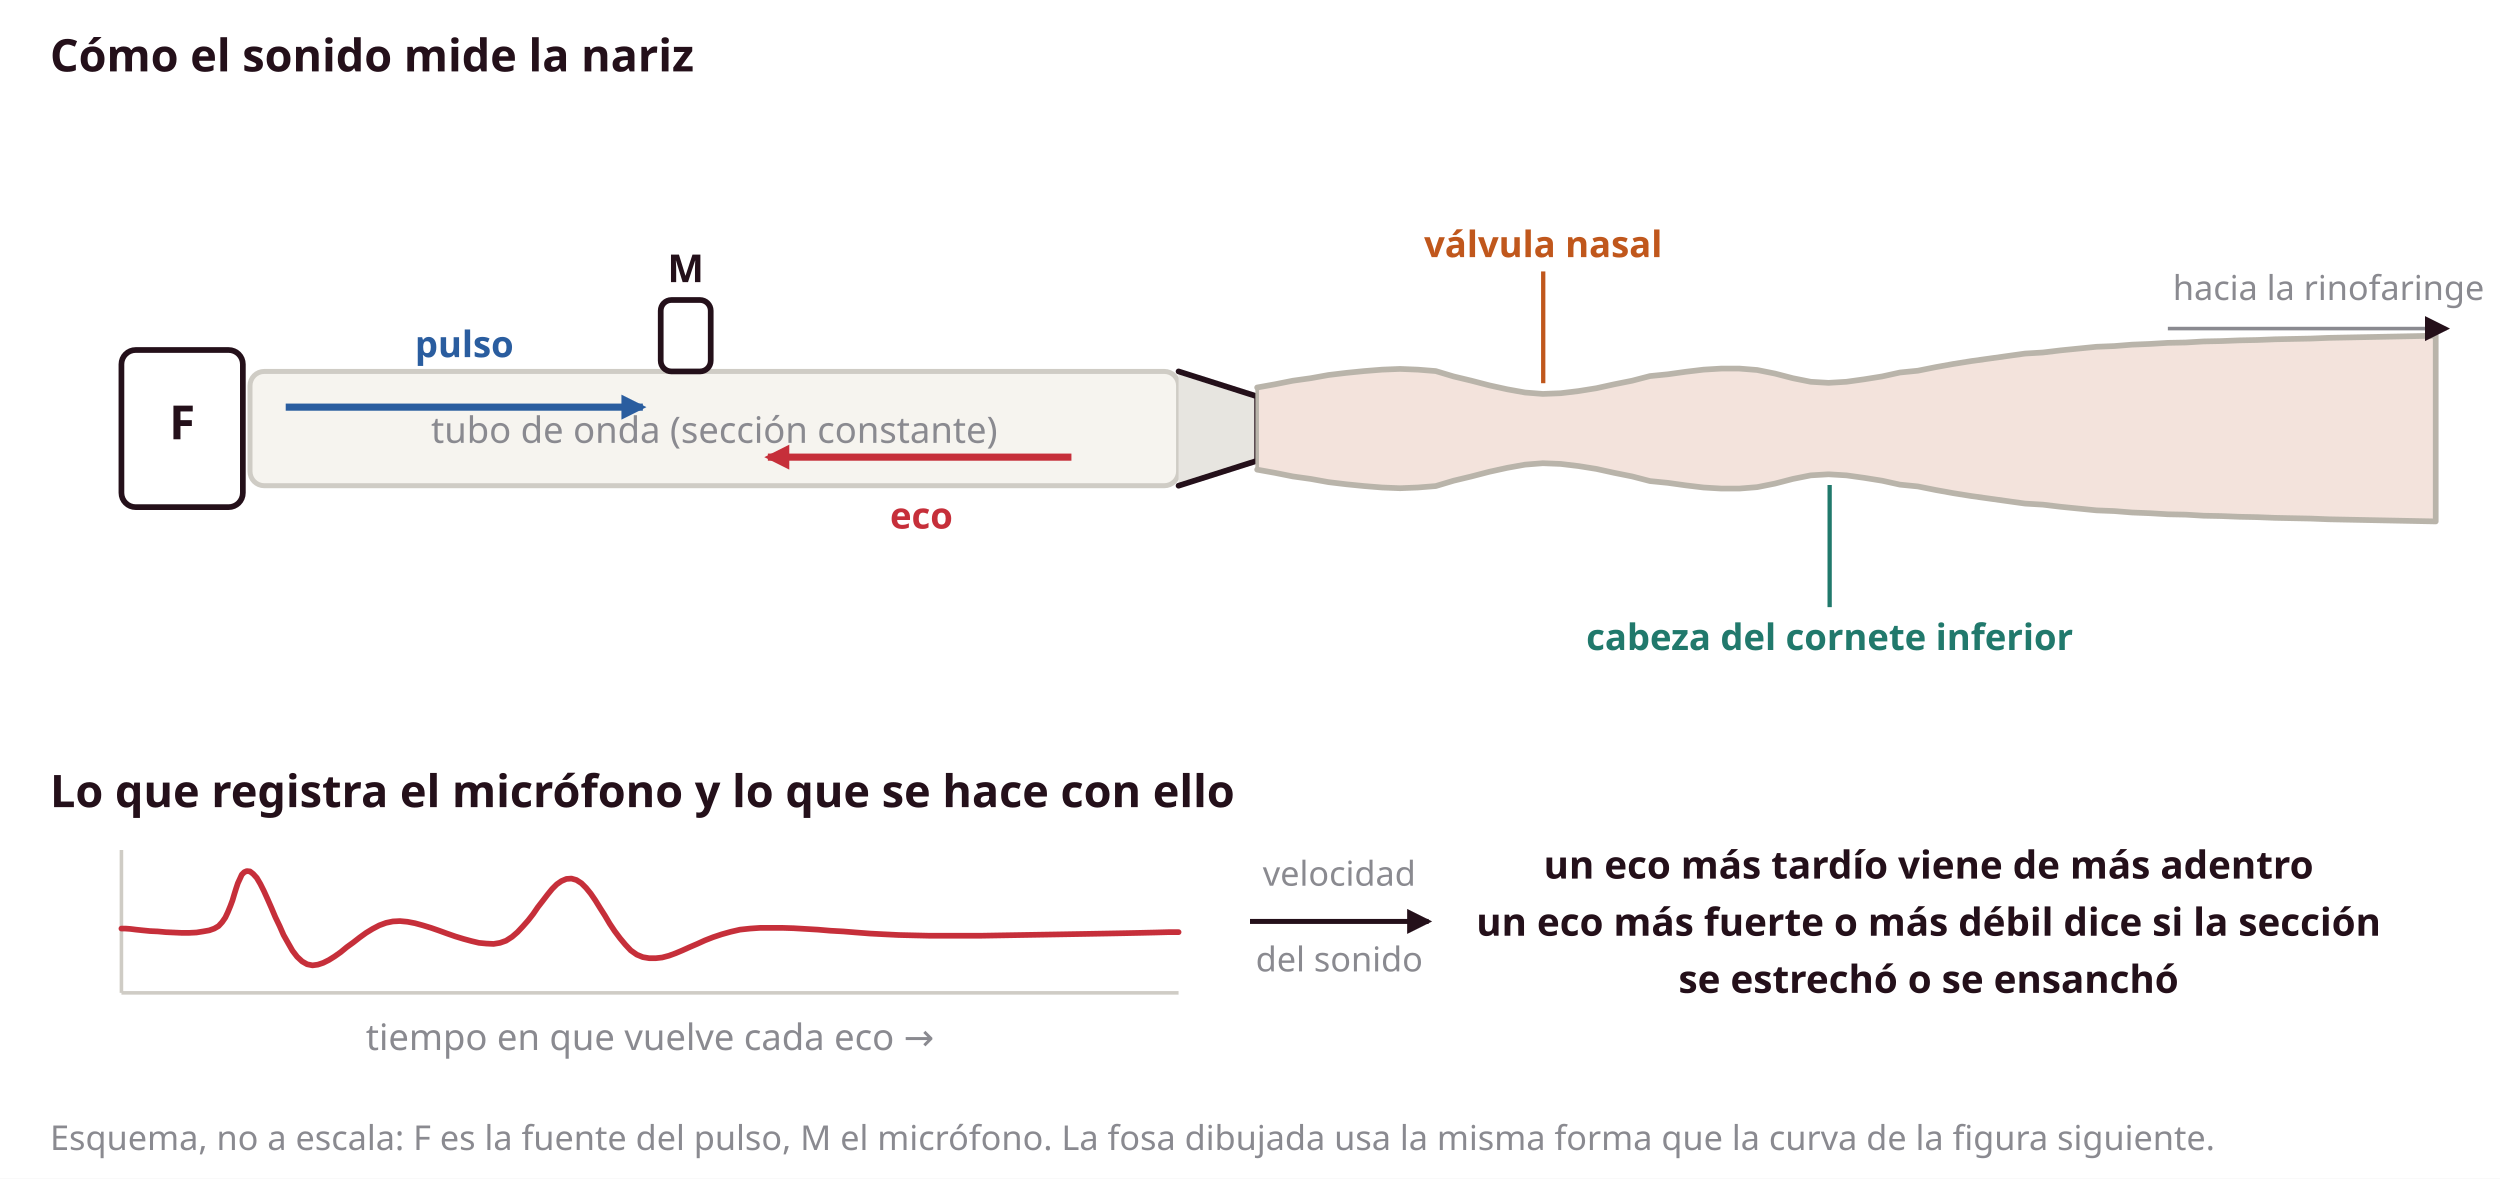
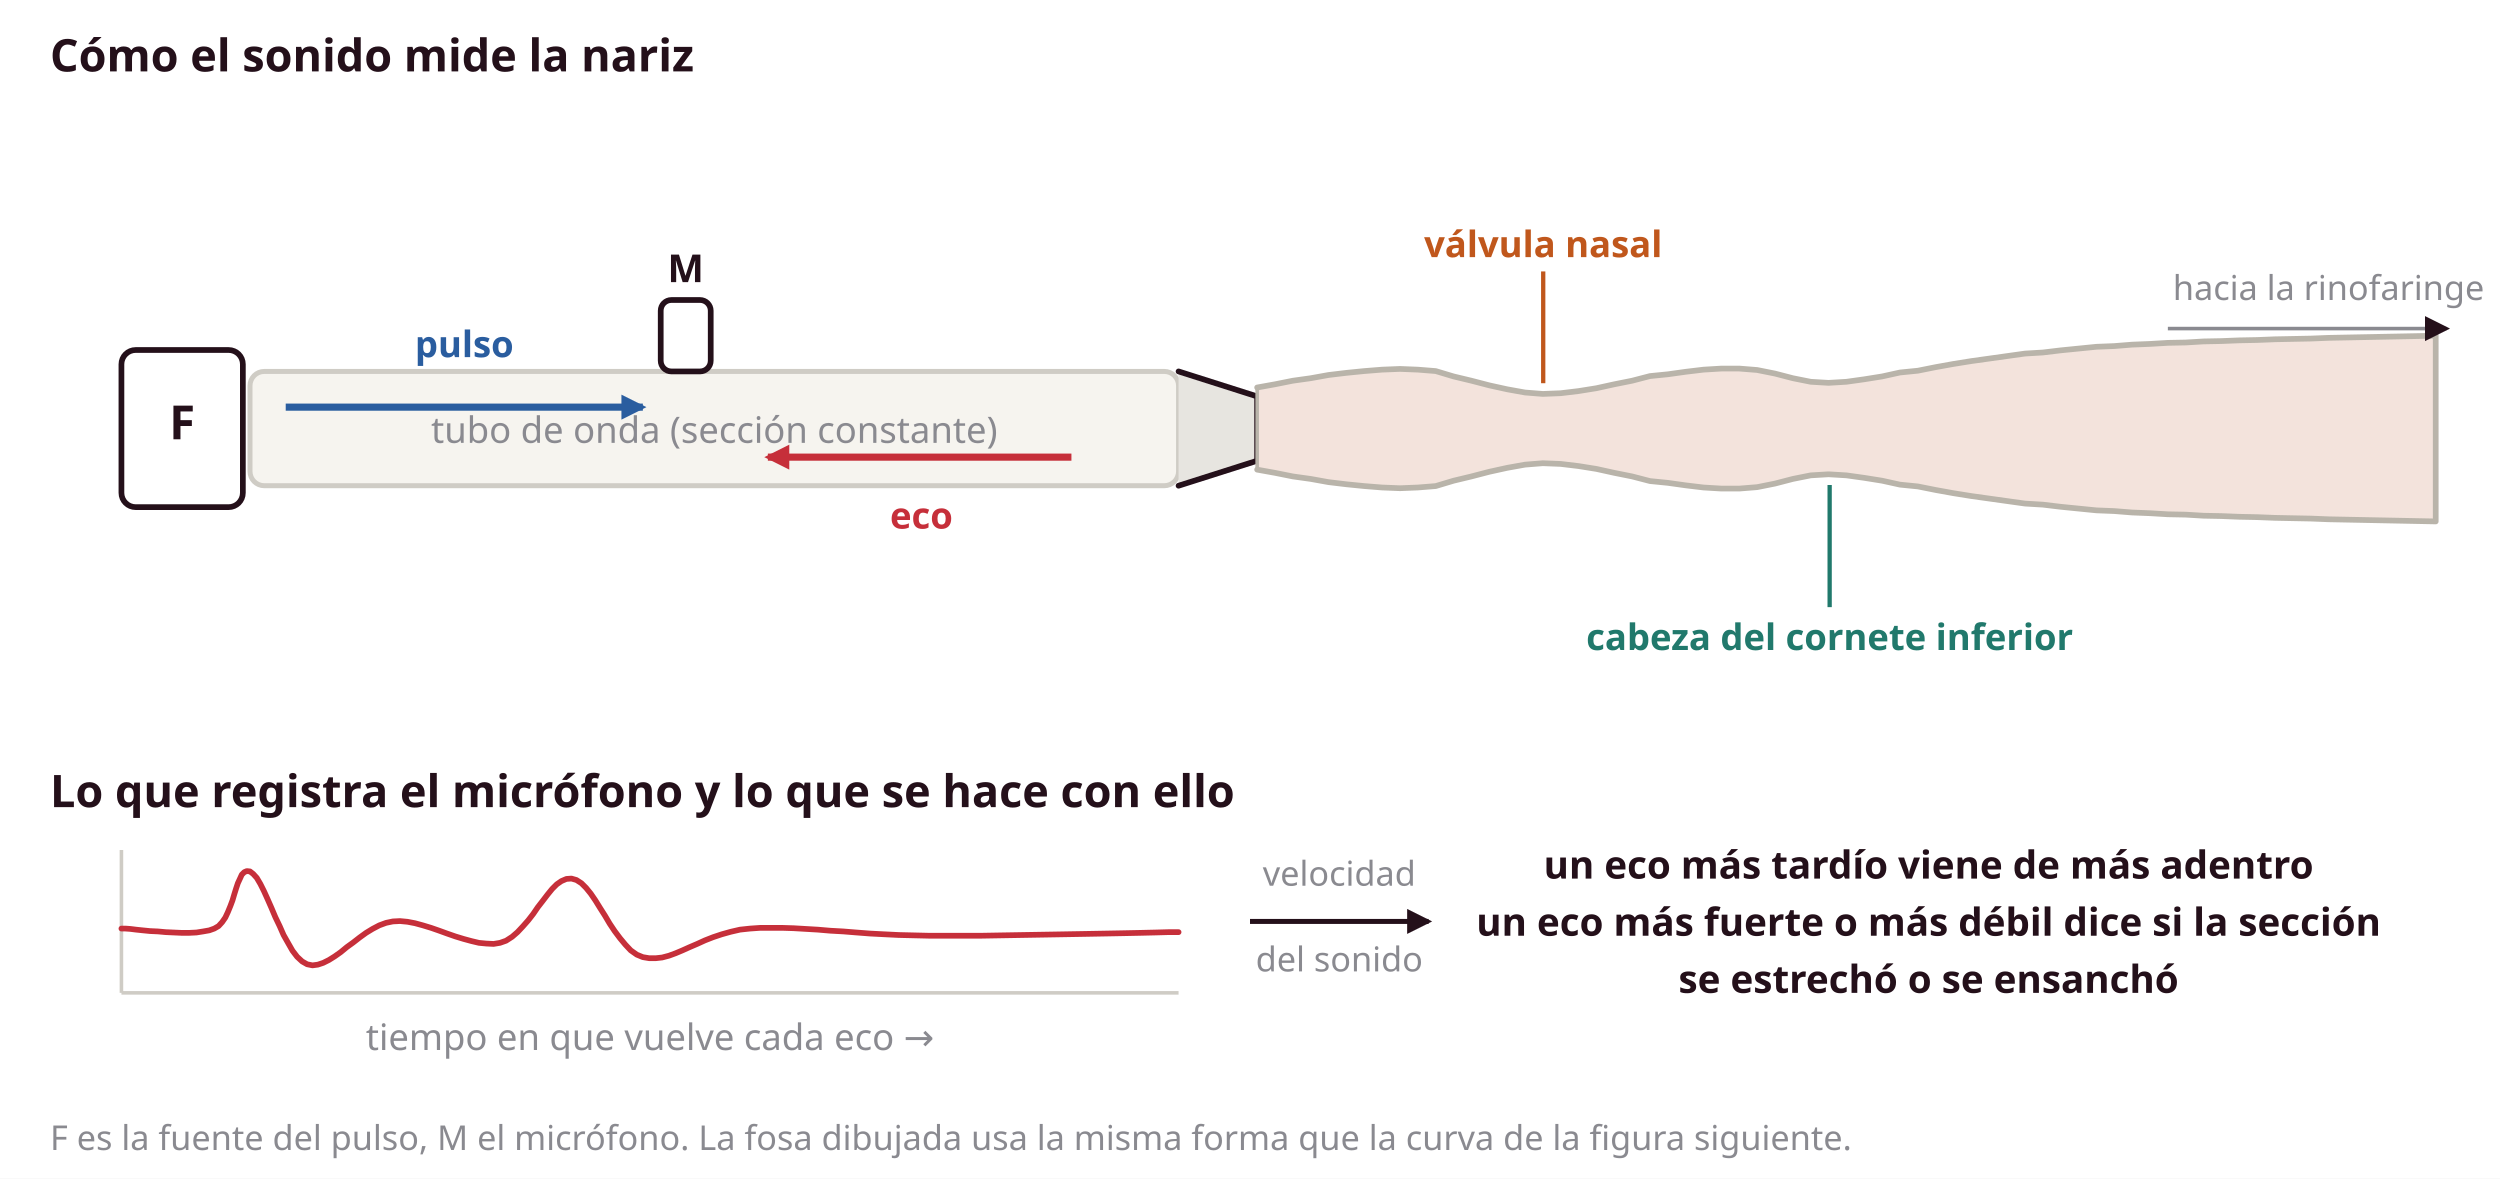
<svg xmlns="http://www.w3.org/2000/svg" viewBox="0 0 700 330" width="700" height="330">
  <defs>
    <marker id="pa" markerWidth="8" markerHeight="8" refX="6" refY="3.5" markerUnits="userSpaceOnUse" orient="auto">
      <path d="M0,0 L7,3.5 L0,7 z" fill="#2a5d9f" />
    </marker>
    <marker id="pr" markerWidth="8" markerHeight="8" refX="6" refY="3.5" markerUnits="userSpaceOnUse" orient="auto">
      <path d="M0,0 L7,3.5 L0,7 z" fill="#c62f3a" />
    </marker>
    <marker id="pt" markerWidth="8" markerHeight="8" refX="6" refY="3.5" markerUnits="userSpaceOnUse" orient="auto">
      <path d="M0,0 L7,3.5 L0,7 z" fill="#24101a" />
    </marker>
  </defs>
  <rect width="700" height="330" fill="#fff" />
  <text x="14.0" y="20.0" font-family="'Plus Jakarta Sans', sans-serif" font-size="12.6" fill="#24101a" text-anchor="start" font-weight="700">Cómo el sonido mide la nariz</text>
  <rect x="70.0" y="104.0" width="260.0" height="32.0" rx="4" fill="#f6f4ef" stroke="#cfccc5" stroke-width="1.4" />
  <text x="200.0" y="124.0" font-family="'Plus Jakarta Sans', sans-serif" font-size="10.2" fill="#8a8a90" text-anchor="middle" font-weight="400">tubo de onda (sección constante)</text>
  <rect x="34.0" y="98.0" width="34.0" height="44.0" rx="4" fill="#fff" stroke="#24101a" stroke-width="1.6" />
  <text x="51.0" y="123.0" font-family="'Plus Jakarta Sans', sans-serif" font-size="13.2" fill="#24101a" text-anchor="middle" font-weight="700">F</text>
  <rect x="185.0" y="84.0" width="14.0" height="20.0" rx="3" fill="#fff" stroke="#24101a" stroke-width="1.6" />
  <text x="192.0" y="79.0" font-family="'Plus Jakarta Sans', sans-serif" font-size="10.8" fill="#24101a" text-anchor="middle" font-weight="700">M</text>
  <polyline points="330.0,104.0 352.0,111.0 352.0,129.0 330.0,136.0" fill="#e7e5e0" stroke="#24101a" stroke-width="1.6" stroke-linejoin="round" stroke-linecap="round" />
  <polyline points="352.0,108.5 357.0,107.6 362.0,106.6 367.0,105.9 372.0,105.0 377.0,104.4 382.0,103.9 387.0,103.5 392.0,103.3 397.0,103.5 402.0,103.9 407.0,105.4 412.0,106.6 417.0,107.9 422.0,109.0 427.0,109.9 432.0,110.3 437.0,110.1 442.0,109.5 447.0,108.7 452.0,107.6 457.0,106.6 462.0,105.3 467.0,104.8 472.0,104.1 477.0,103.5 482.0,103.2 487.0,103.2 492.0,103.6 497.0,104.6 502.0,105.9 507.0,106.9 512.0,107.2 517.0,106.9 522.0,106.2 527.0,105.4 532.0,104.3 537.0,103.8 542.0,102.8 547.0,101.9 552.0,101.1 557.0,100.4 562.0,99.7 567.0,99.0 572.0,98.7 577.0,98.1 582.0,97.6 587.0,97.1 592.0,96.9 597.0,96.5 602.0,96.3 607.0,96.0 612.0,95.9 617.0,95.6 622.0,95.5 627.0,95.3 632.0,95.2 637.0,95.0 642.0,94.9 647.0,94.8 652.0,94.6 657.0,94.5 662.0,94.4 667.0,94.3 672.0,94.2 677.0,94.1 682.0,94.0 682.0,146.0 677.0,145.9 672.0,145.8 667.0,145.7 662.0,145.6 657.0,145.5 652.0,145.4 647.0,145.2 642.0,145.1 637.0,145.0 632.0,144.8 627.0,144.7 622.0,144.5 617.0,144.4 612.0,144.1 607.0,144.0 602.0,143.7 597.0,143.5 592.0,143.1 587.0,142.9 582.0,142.4 577.0,141.9 572.0,141.3 567.0,141.0 562.0,140.3 557.0,139.6 552.0,138.9 547.0,138.1 542.0,137.2 537.0,136.2 532.0,135.7 527.0,134.6 522.0,133.8 517.0,133.1 512.0,132.8 507.0,133.1 502.0,134.1 497.0,135.4 492.0,136.4 487.0,136.8 482.0,136.8 477.0,136.5 472.0,135.9 467.0,135.2 462.0,134.7 457.0,133.4 452.0,132.4 447.0,131.3 442.0,130.5 437.0,129.9 432.0,129.7 427.0,130.1 422.0,131.0 417.0,132.1 412.0,133.4 407.0,134.6 402.0,136.1 397.0,136.5 392.0,136.7 387.0,136.5 382.0,136.1 377.0,135.6 372.0,135.0 367.0,134.1 362.0,133.4 357.0,132.4 352.0,131.5" fill="#f3e3dc" stroke="#b9b4aa" stroke-width="1.6" stroke-linejoin="round" stroke-linecap="round" />
  <polyline points="352.0,108.5 352.0,131.5" fill="none" stroke="#b9b4aa" stroke-width="1.0" stroke-linejoin="round" stroke-linecap="round" />
  <line x1="432.1" y1="76.0" x2="432.1" y2="107.3" stroke="#c0571c" stroke-width="1.2" />
  <text x="432.1" y="72.0" font-family="'Plus Jakarta Sans', sans-serif" font-size="10.2" fill="#c0571c" text-anchor="middle" font-weight="700">válvula nasal</text>
  <line x1="512.3" y1="170.0" x2="512.3" y2="135.8" stroke="#21796c" stroke-width="1.2" />
  <text x="512.3" y="182.0" font-family="'Plus Jakarta Sans', sans-serif" font-size="10.2" fill="#21796c" text-anchor="middle" font-weight="700">cabeza del cornete inferior</text>
  <text x="652.0" y="84.0" font-family="'Plus Jakarta Sans', sans-serif" font-size="9.6" fill="#8a8a90" text-anchor="middle" font-weight="400">hacia la rinofaringe</text>
  <line x1="607.0" y1="92.0" x2="685.0" y2="92.0" stroke="#8a8a90" stroke-width="1" marker-end="url(#pt)" />
  <line x1="80.0" y1="114.0" x2="180.0" y2="114.0" stroke="#2a5d9f" stroke-width="2" marker-end="url(#pa)" />
  <line x1="300.0" y1="128.0" x2="215.0" y2="128.0" stroke="#c62f3a" stroke-width="2" marker-end="url(#pr)" />
  <text x="130.0" y="100.0" font-family="'Plus Jakarta Sans', sans-serif" font-size="10.2" fill="#2a5d9f" text-anchor="middle" font-weight="700">pulso</text>
  <text x="258.0" y="148.0" font-family="'Plus Jakarta Sans', sans-serif" font-size="10.2" fill="#c62f3a" text-anchor="middle" font-weight="700">eco</text>
  <text x="14.0" y="226.0" font-family="'Plus Jakarta Sans', sans-serif" font-size="12.6" fill="#24101a" text-anchor="start" font-weight="700">Lo que registra el micrófono y lo que se hace con ello</text>
  <line x1="34.0" y1="278.0" x2="330.0" y2="278.0" stroke="#cfccc5" stroke-width="1" />
  <line x1="34.0" y1="238.0" x2="34.0" y2="278.0" stroke="#cfccc5" stroke-width="1" />
  <polyline points="34.0,260.0 35.1,260.0 36.5,260.1 38.1,260.3 40.0,260.5 42.0,260.7 44.2,260.8 46.4,261.0 48.6,261.1 50.8,261.2 53.0,261.2 55.0,261.1 56.9,260.8 58.6,260.5 60.0,260.0 61.2,259.3 62.2,258.2 63.1,256.9 63.8,255.4 64.5,253.7 65.1,252.1 65.6,250.4 66.1,248.8 66.6,247.3 67.2,246.0 67.7,244.9 68.4,244.2 69.1,243.9 70.0,244.0 70.9,244.7 71.9,245.8 72.9,247.5 73.9,249.5 74.9,251.7 76.0,254.2 77.1,256.8 78.3,259.3 79.4,261.8 80.7,264.1 81.9,266.2 83.2,267.9 84.6,269.2 86.0,270.0 87.5,270.3 89.0,270.1 90.5,269.6 92.1,268.8 93.7,267.8 95.4,266.6 97.1,265.2 98.9,263.9 100.7,262.5 102.5,261.2 104.3,260.1 106.2,259.1 108.1,258.4 110.0,258.0 112.0,257.9 114.1,258.1 116.2,258.5 118.4,259.1 120.7,259.8 123.0,260.6 125.2,261.4 127.5,262.2 129.8,262.9 132.0,263.5 134.1,264.0 136.2,264.2 138.2,264.3 140.0,264.0 141.7,263.4 143.4,262.3 144.9,261.0 146.4,259.4 147.9,257.7 149.3,255.9 150.6,254.0 152.0,252.2 153.3,250.5 154.6,248.9 155.9,247.6 157.2,246.7 158.6,246.1 160.0,246.0 161.4,246.4 162.8,247.3 164.1,248.6 165.4,250.2 166.7,252.1 168.0,254.2 169.4,256.4 170.7,258.6 172.1,260.7 173.6,262.7 175.1,264.5 176.6,266.1 178.3,267.3 180.0,268.0 181.8,268.3 183.6,268.3 185.4,268.1 187.3,267.6 189.2,266.9 191.1,266.1 193.1,265.2 195.2,264.3 197.4,263.3 199.7,262.4 202.1,261.6 204.6,260.9 207.2,260.3 210.0,260.0 212.9,259.8 215.9,259.8 219.0,259.8 222.2,259.9 225.6,260.1 229.0,260.3 232.5,260.6 236.1,260.8 239.8,261.1 243.7,261.4 247.6,261.6 251.6,261.8 255.8,261.9 260.0,262.0 264.5,262.0 269.6,262.0 274.9,262.0 280.6,261.9 286.4,261.8 292.3,261.7 298.1,261.6 303.8,261.5 309.3,261.4 314.5,261.3 319.3,261.2 323.5,261.1 327.1,261.0 330.0,261.0" fill="none" stroke="#c62f3a" stroke-width="1.6" stroke-linejoin="round" stroke-linecap="round" />
  <text x="182.0" y="294.0" font-family="'Plus Jakarta Sans', sans-serif" font-size="10.2" fill="#8a8a90" text-anchor="middle" font-weight="400">tiempo en que vuelve cada eco →</text>
  <line x1="350.0" y1="258.0" x2="400.0" y2="258.0" stroke="#24101a" stroke-width="1.4" marker-end="url(#pt)" />
  <text x="375.0" y="248.0" font-family="'Plus Jakarta Sans', sans-serif" font-size="9.6" fill="#8a8a90" text-anchor="middle" font-weight="400">velocidad</text>
  <text x="375.0" y="272.0" font-family="'Plus Jakarta Sans', sans-serif" font-size="9.6" fill="#8a8a90" text-anchor="middle" font-weight="400">del sonido</text>
  <text x="540.0" y="246.0" font-family="'Plus Jakarta Sans', sans-serif" font-size="10.8" fill="#24101a" text-anchor="middle" font-weight="600">un eco más tardío viene de más adentro</text>
  <text x="540.0" y="262.0" font-family="'Plus Jakarta Sans', sans-serif" font-size="10.8" fill="#24101a" text-anchor="middle" font-weight="600">un eco más fuerte o más débil dice si la sección</text>
  <text x="540.0" y="278.0" font-family="'Plus Jakarta Sans', sans-serif" font-size="10.8" fill="#24101a" text-anchor="middle" font-weight="600">se estrechó o se ensanchó</text>
-   <text x="14.0" y="322.0" font-family="'Plus Jakarta Sans', sans-serif" font-size="9.6" fill="#8a8a90" text-anchor="start" font-weight="400">Esquema, no a escala: F es la fuente del pulso, M el micrófono. La fosa dibujada usa la misma forma que la curva de la figura siguiente.</text>
+   <text x="14.0" y="322.0" font-family="'Plus Jakarta Sans', sans-serif" font-size="9.6" fill="#8a8a90" text-anchor="start" font-weight="400">F es la fuente del pulso, M el micrófono. La fosa dibujada usa la misma forma que la curva de la figura siguiente.</text>
</svg>
